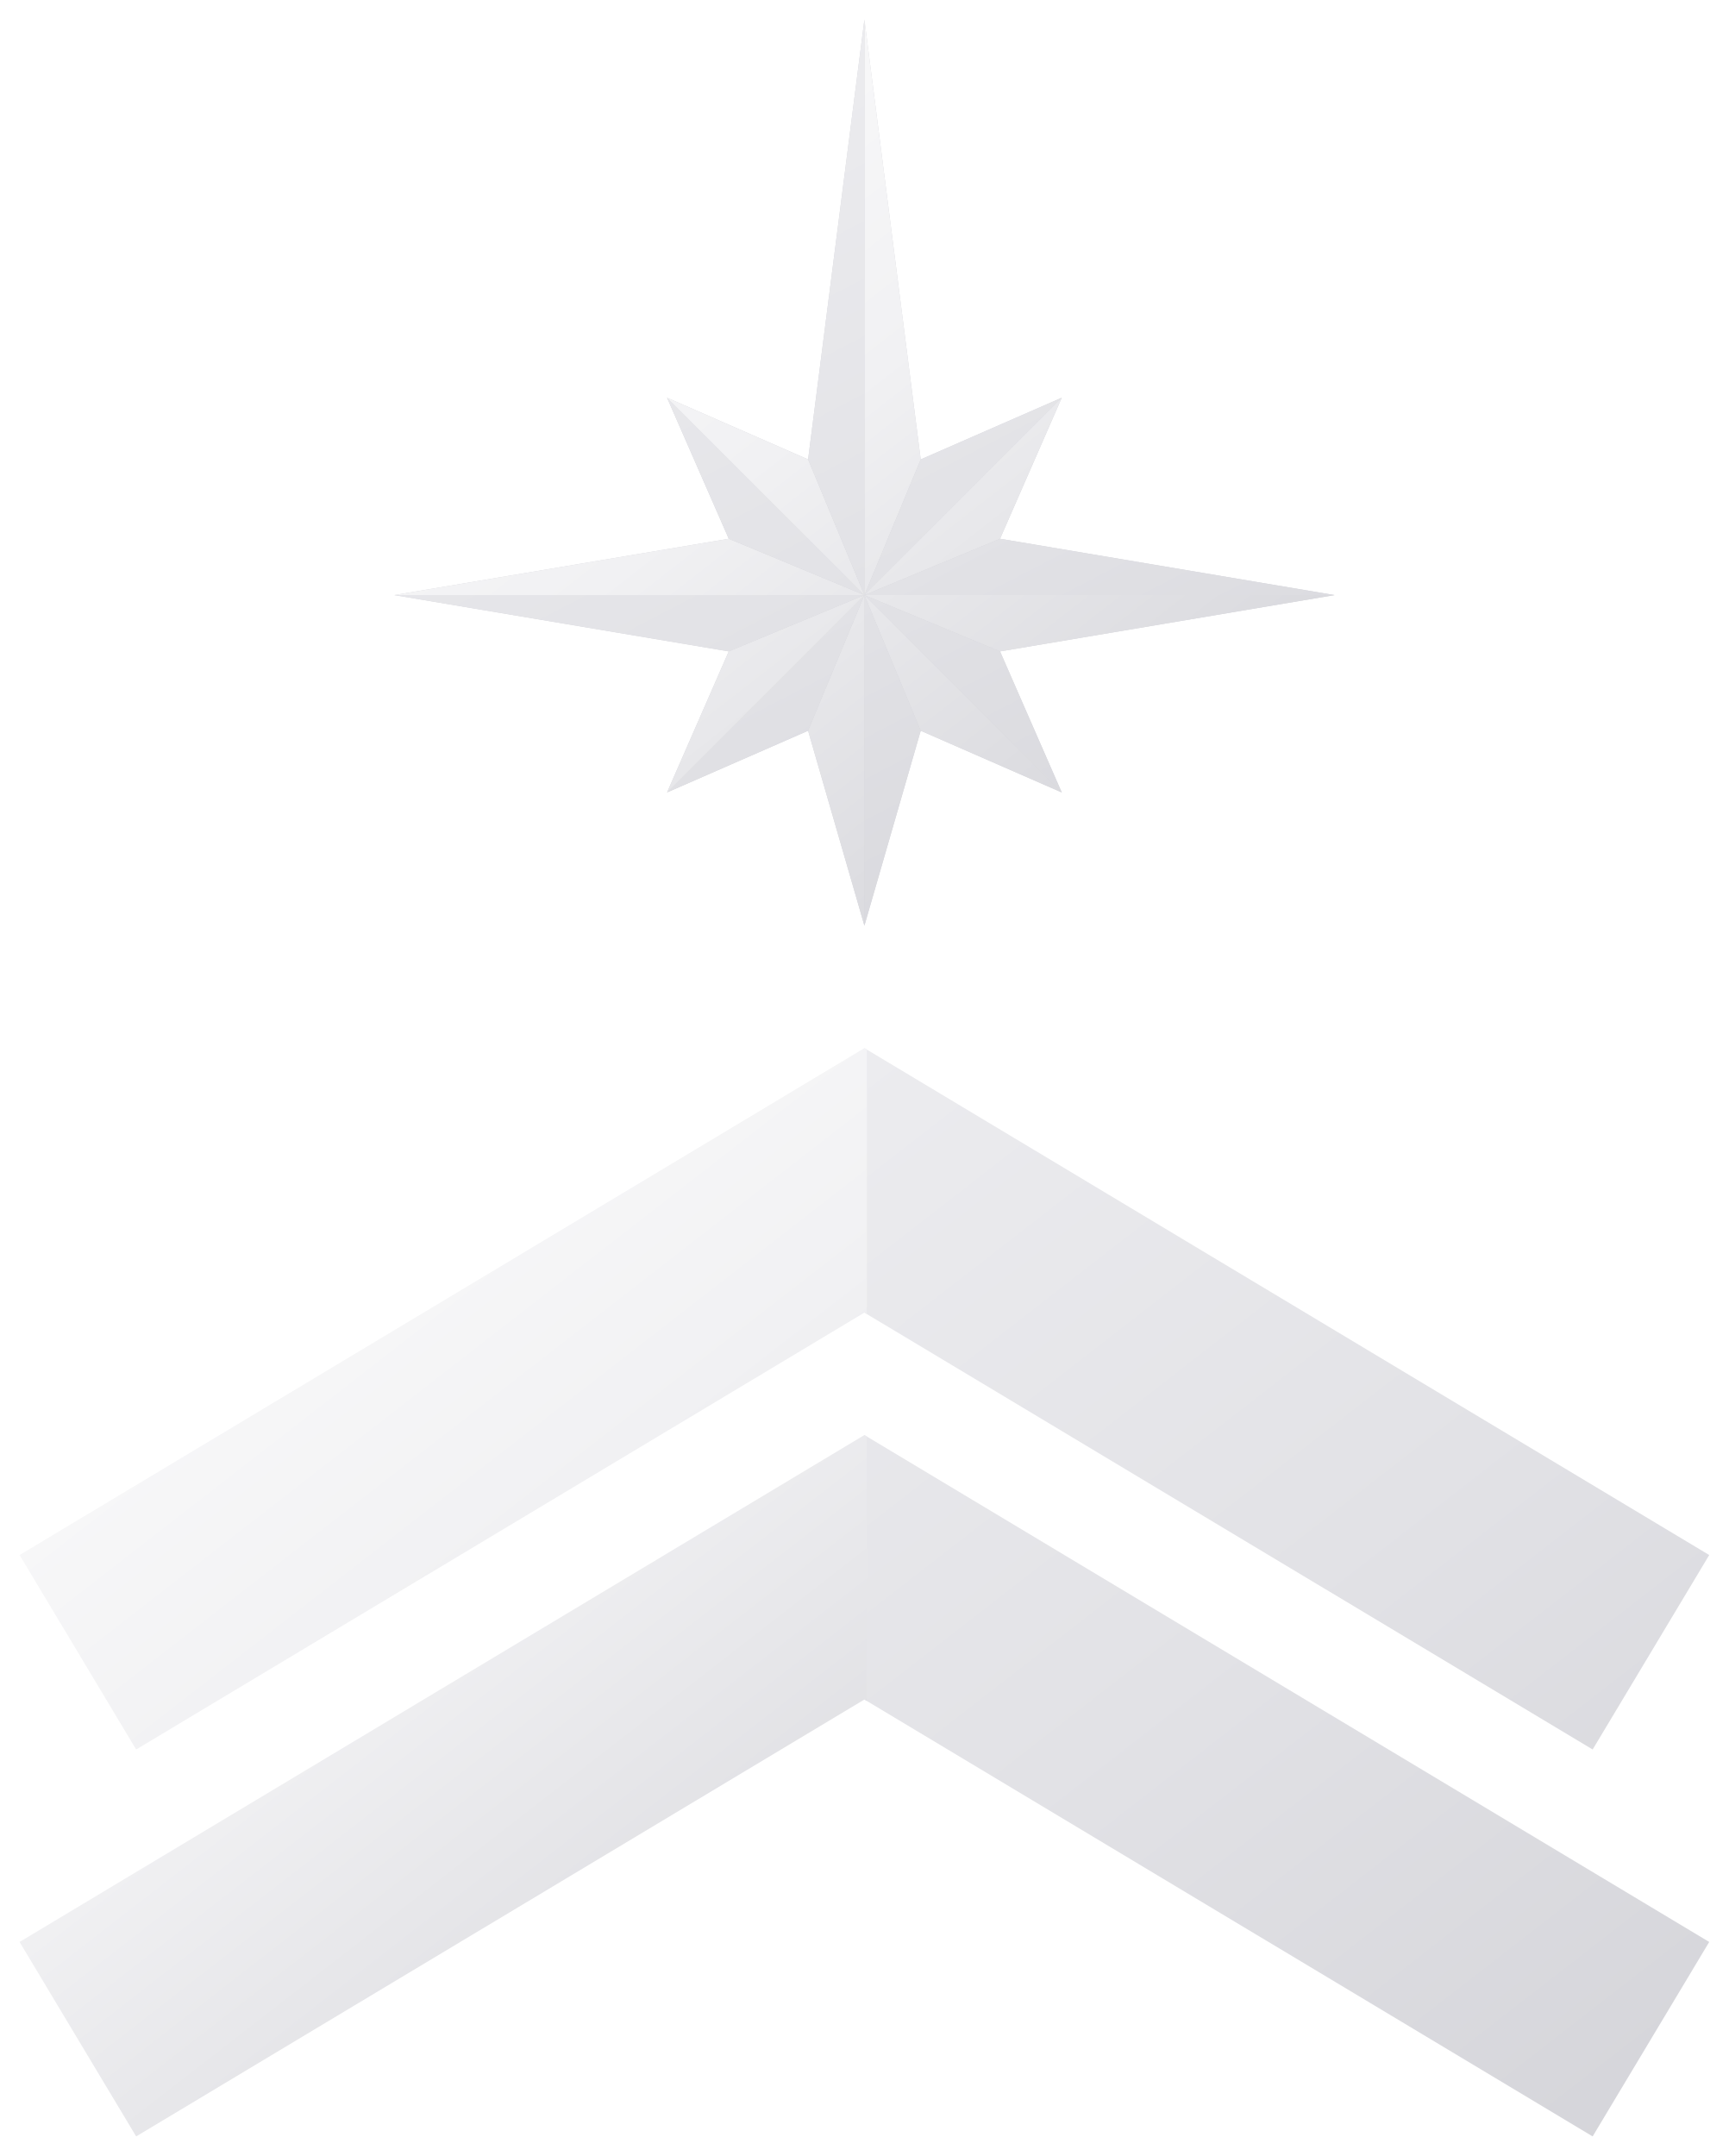
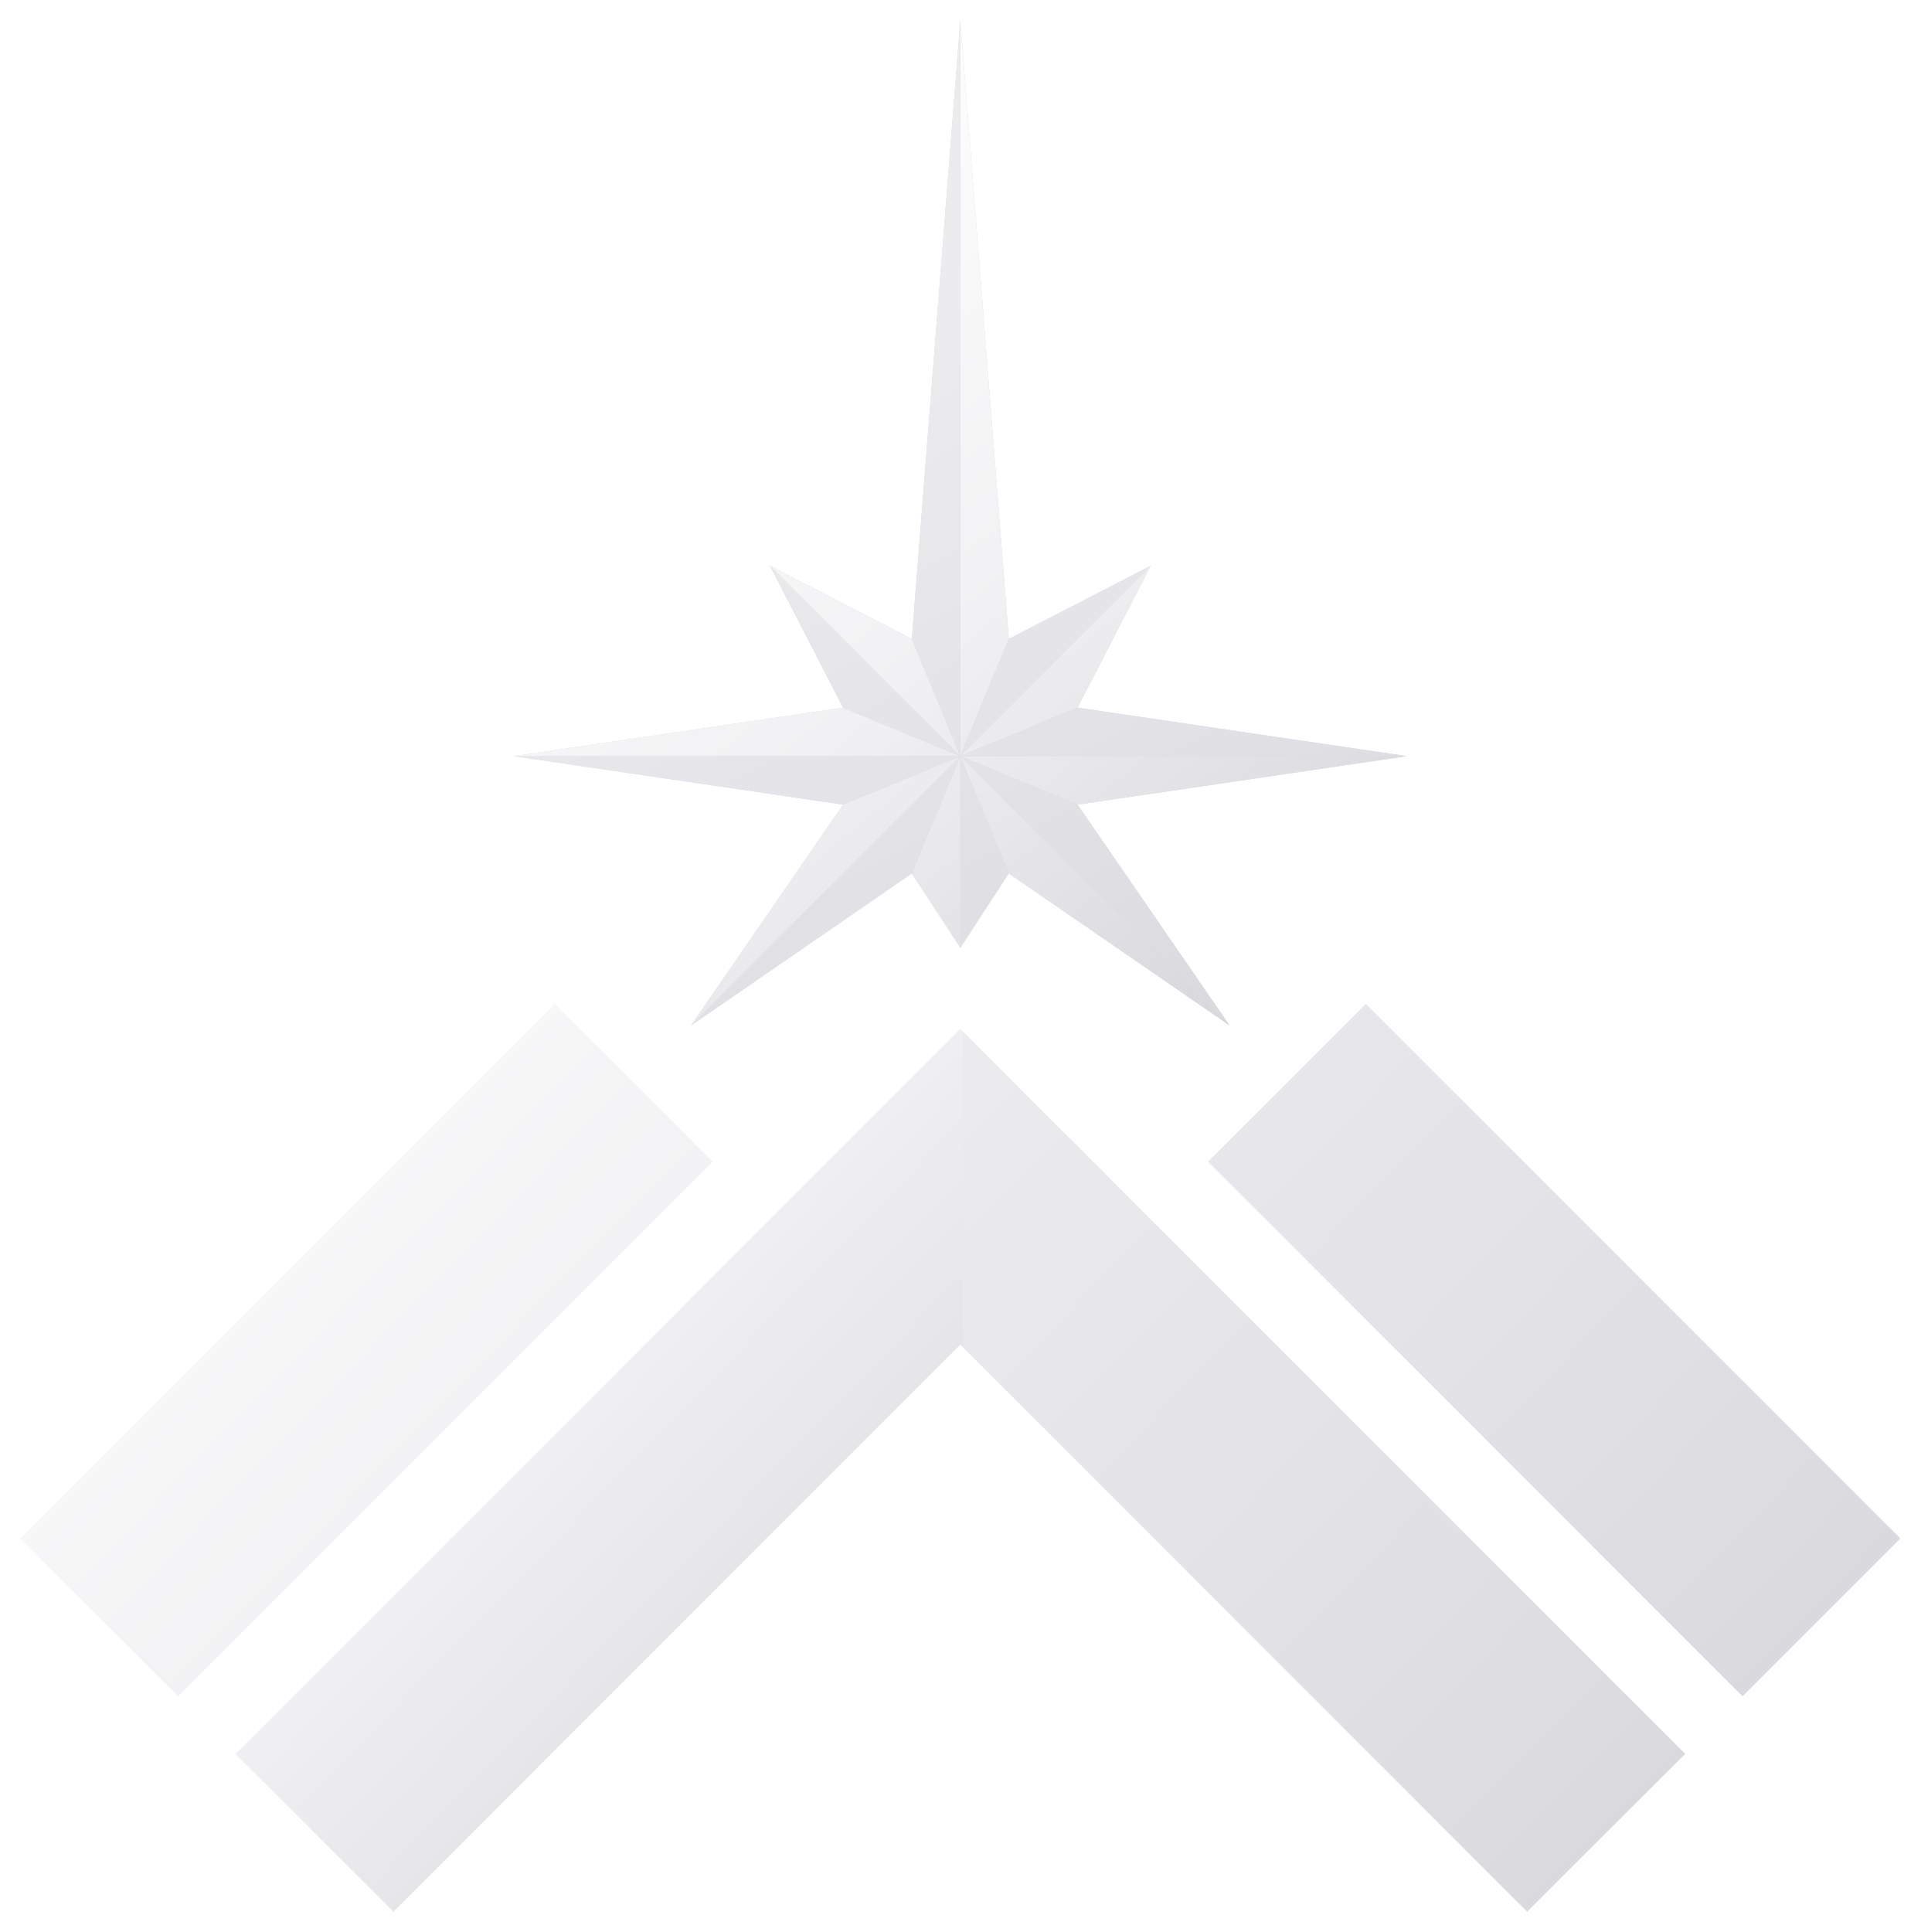
- <svg xmlns="http://www.w3.org/2000/svg" viewBox="159 72 706 880.4" fill="none">
+ <svg xmlns="http://www.w3.org/2000/svg" viewBox="133.5 132 757 761.4" fill="none">
  <g>
    <defs>
      <clipPath id="em-chevrons">
-         <path d="M214.6 786.4 167 707 512 500 857 707 809.4 786.4 512 608Z" />
-         <path d="M214.6 944.4 167 865 512 658 857 865 809.4 944.4 512 766Z" />
+         <path d="M352.2 527.6 141.5 738.3 203.7 800.5 414.4 589.8Z" />
+         <path d="M671.8 527.6 882.5 738.3 820.3 800.5 609.6 589.8Z" />
+         <path d="M512 537.5 797.7 823.2 735.4 885.4 512 661.9 288.6 885.4 226.3 823.2Z" />
      </clipPath>
-       <linearGradient id="em-left" gradientUnits="userSpaceOnUse" x1="167" y1="500" x2="512" y2="944.4">
+       <linearGradient id="em-left" gradientUnits="userSpaceOnUse" x1="141.5" y1="527.6" x2="512" y2="885.4">
        <stop offset="0" stop-color="#ffffff" />
        <stop offset="0.5" stop-color="#f1f1f3" />
        <stop offset="1" stop-color="#d4d4d9" />
      </linearGradient>
-       <linearGradient id="em-right" gradientUnits="userSpaceOnUse" x1="512" y1="500" x2="857" y2="944.4">
+       <linearGradient id="em-right" gradientUnits="userSpaceOnUse" x1="512" y1="527.6" x2="882.5" y2="885.4">
        <stop offset="0" stop-color="#ececef" />
        <stop offset="0.5" stop-color="#e2e2e6" />
        <stop offset="1" stop-color="#d4d4d9" />
      </linearGradient>
-       <linearGradient id="em-lit" gradientUnits="userSpaceOnUse" x1="320" y1="80" x2="608" y2="450">
+       <linearGradient id="em-lit" gradientUnits="userSpaceOnUse" x1="336" y1="254" x2="600" y2="580">
        <stop offset="0" stop-color="#ffffff" />
        <stop offset="0.5" stop-color="#f1f1f3" />
        <stop offset="1" stop-color="#d4d4d9" />
      </linearGradient>
-       <linearGradient id="em-shade" gradientUnits="userSpaceOnUse" x1="512" y1="80" x2="704" y2="450">
+       <linearGradient id="em-shade" gradientUnits="userSpaceOnUse" x1="512" y1="254" x2="688" y2="580">
        <stop offset="0" stop-color="#ececef" />
        <stop offset="0.5" stop-color="#e2e2e6" />
        <stop offset="1" stop-color="#d4d4d9" />
      </linearGradient>
    </defs>
    <g clip-path="url(#em-chevrons)">
-       <rect x="512" y="499" height="446.4" width="346" fill="url(#em-right)" />
-       <rect x="166" y="499" height="446.4" width="347" fill="url(#em-left)" />
+       <rect x="512" y="526.6" height="359.8" width="371.5" fill="url(#em-right)" />
+       <rect x="140.5" y="526.6" height="359.8" width="372.5" fill="url(#em-left)" />
    </g>
-     <path d="M512 80 535 259.6 592.6 234.4 567.4 292 704 315 567.4 338 592.6 395.6 535 370.4 512 450 489 370.4 431.4 395.6 456.6 338 320 315 456.6 292 431.4 234.4 489 259.6Z" fill="#d4d4d9" />
-     <path d="M512 315 512 80 535 259.6Z" fill="url(#em-lit)" />
-     <path d="M512 315 535 259.6 592.6 234.4Z" fill="url(#em-shade)" />
-     <path d="M512 315 592.6 234.4 567.4 292Z" fill="url(#em-lit)" />
-     <path d="M512 315 567.4 292 704 315Z" fill="url(#em-shade)" />
-     <path d="M512 315 704 315 567.4 338Z" fill="url(#em-lit)" />
-     <path d="M512 315 567.4 338 592.6 395.6Z" fill="url(#em-shade)" />
-     <path d="M512 315 592.6 395.6 535 370.4Z" fill="url(#em-lit)" />
-     <path d="M512 315 535 370.4 512 450Z" fill="url(#em-shade)" />
-     <path d="M512 315 512 450 489 370.4Z" fill="url(#em-lit)" />
-     <path d="M512 315 489 370.4 431.4 395.6Z" fill="url(#em-shade)" />
-     <path d="M512 315 431.4 395.6 456.6 338Z" fill="url(#em-lit)" />
-     <path d="M512 315 456.6 338 320 315Z" fill="url(#em-shade)" />
-     <path d="M512 315 320 315 456.6 292Z" fill="url(#em-lit)" />
-     <path d="M512 315 456.6 292 431.4 234.4Z" fill="url(#em-shade)" />
-     <path d="M512 315 431.4 234.4 489 259.6Z" fill="url(#em-lit)" />
-     <path d="M512 315 489 259.6 512 80Z" fill="url(#em-shade)" />
+     <path d="M512 140 531.1 383.8 587 355 558.2 410.9 688 430 558.2 449.1 618.1 536.1 531.1 476.2 512 505.5 492.9 476.2 405.9 536.1 465.8 449.1 336 430 465.8 410.9 437 355 492.9 383.8Z" fill="#d4d4d9" />
+     <path d="M512 430 512 140 531.1 383.8Z" fill="url(#em-lit)" />
+     <path d="M512 430 531.1 383.8 587 355Z" fill="url(#em-shade)" />
+     <path d="M512 430 587 355 558.2 410.9Z" fill="url(#em-lit)" />
+     <path d="M512 430 558.2 410.9 688 430Z" fill="url(#em-shade)" />
+     <path d="M512 430 688 430 558.2 449.1Z" fill="url(#em-lit)" />
+     <path d="M512 430 558.2 449.1 618.1 536.1Z" fill="url(#em-shade)" />
+     <path d="M512 430 618.1 536.1 531.1 476.2Z" fill="url(#em-lit)" />
+     <path d="M512 430 531.1 476.2 512 505.5Z" fill="url(#em-shade)" />
+     <path d="M512 430 512 505.5 492.9 476.2Z" fill="url(#em-lit)" />
+     <path d="M512 430 492.9 476.2 405.9 536.1Z" fill="url(#em-shade)" />
+     <path d="M512 430 405.9 536.1 465.8 449.1Z" fill="url(#em-lit)" />
+     <path d="M512 430 465.8 449.1 336 430Z" fill="url(#em-shade)" />
+     <path d="M512 430 336 430 465.8 410.9Z" fill="url(#em-lit)" />
+     <path d="M512 430 465.8 410.9 437 355Z" fill="url(#em-shade)" />
+     <path d="M512 430 437 355 492.9 383.8Z" fill="url(#em-lit)" />
+     <path d="M512 430 492.9 383.8 512 140Z" fill="url(#em-shade)" />
  </g>
</svg>
